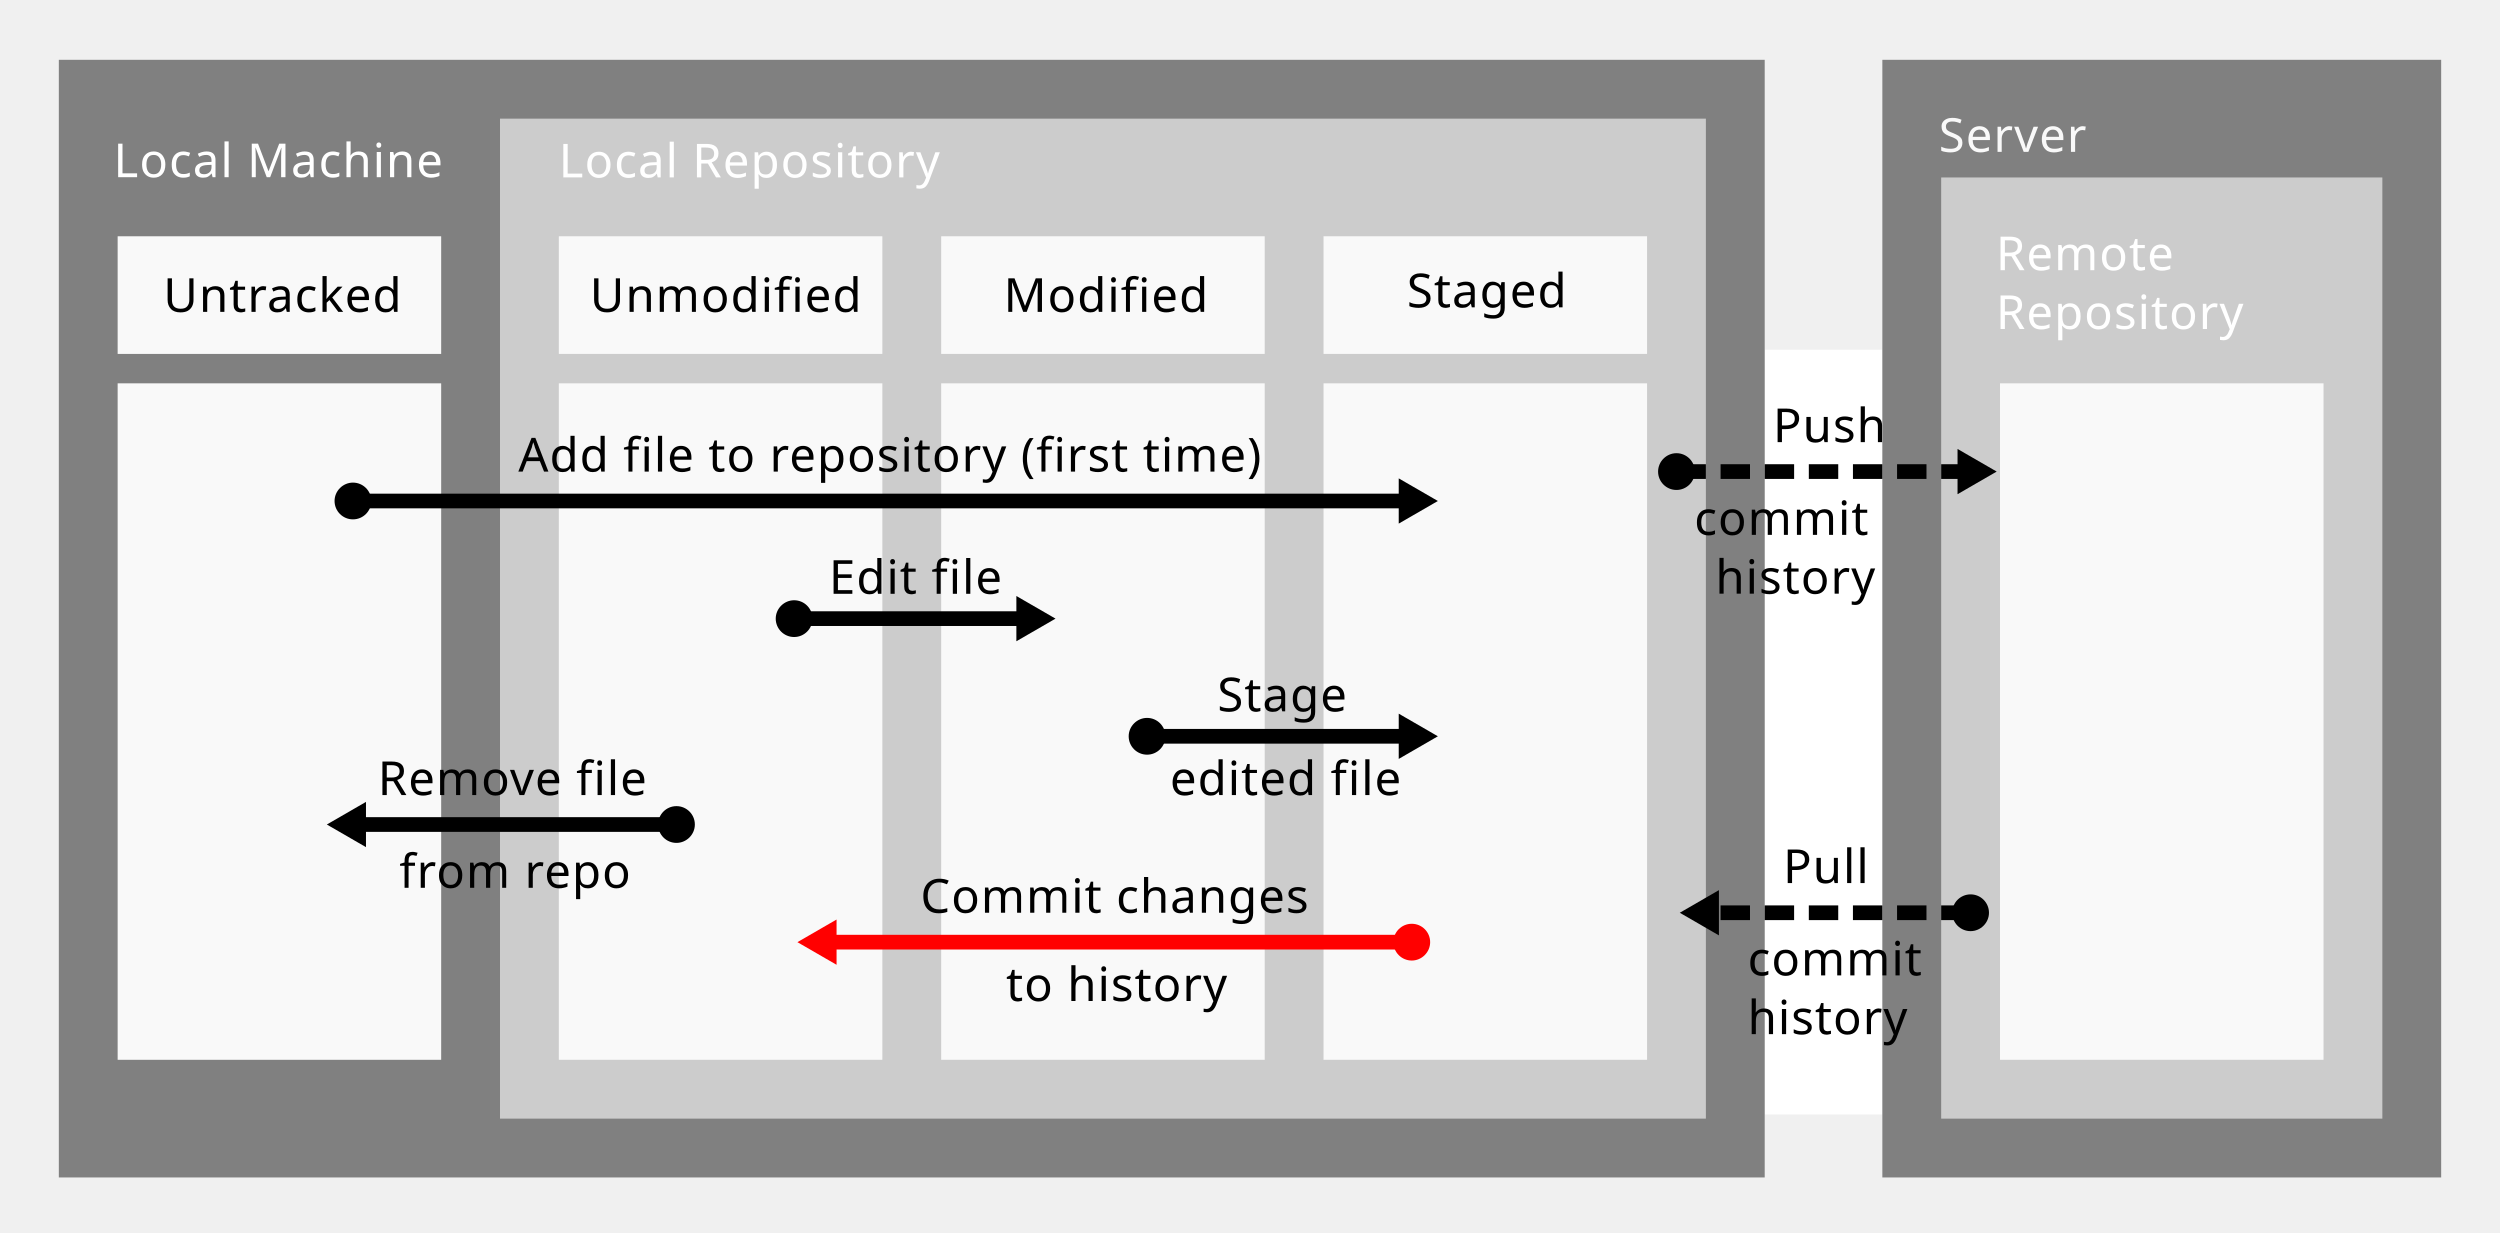
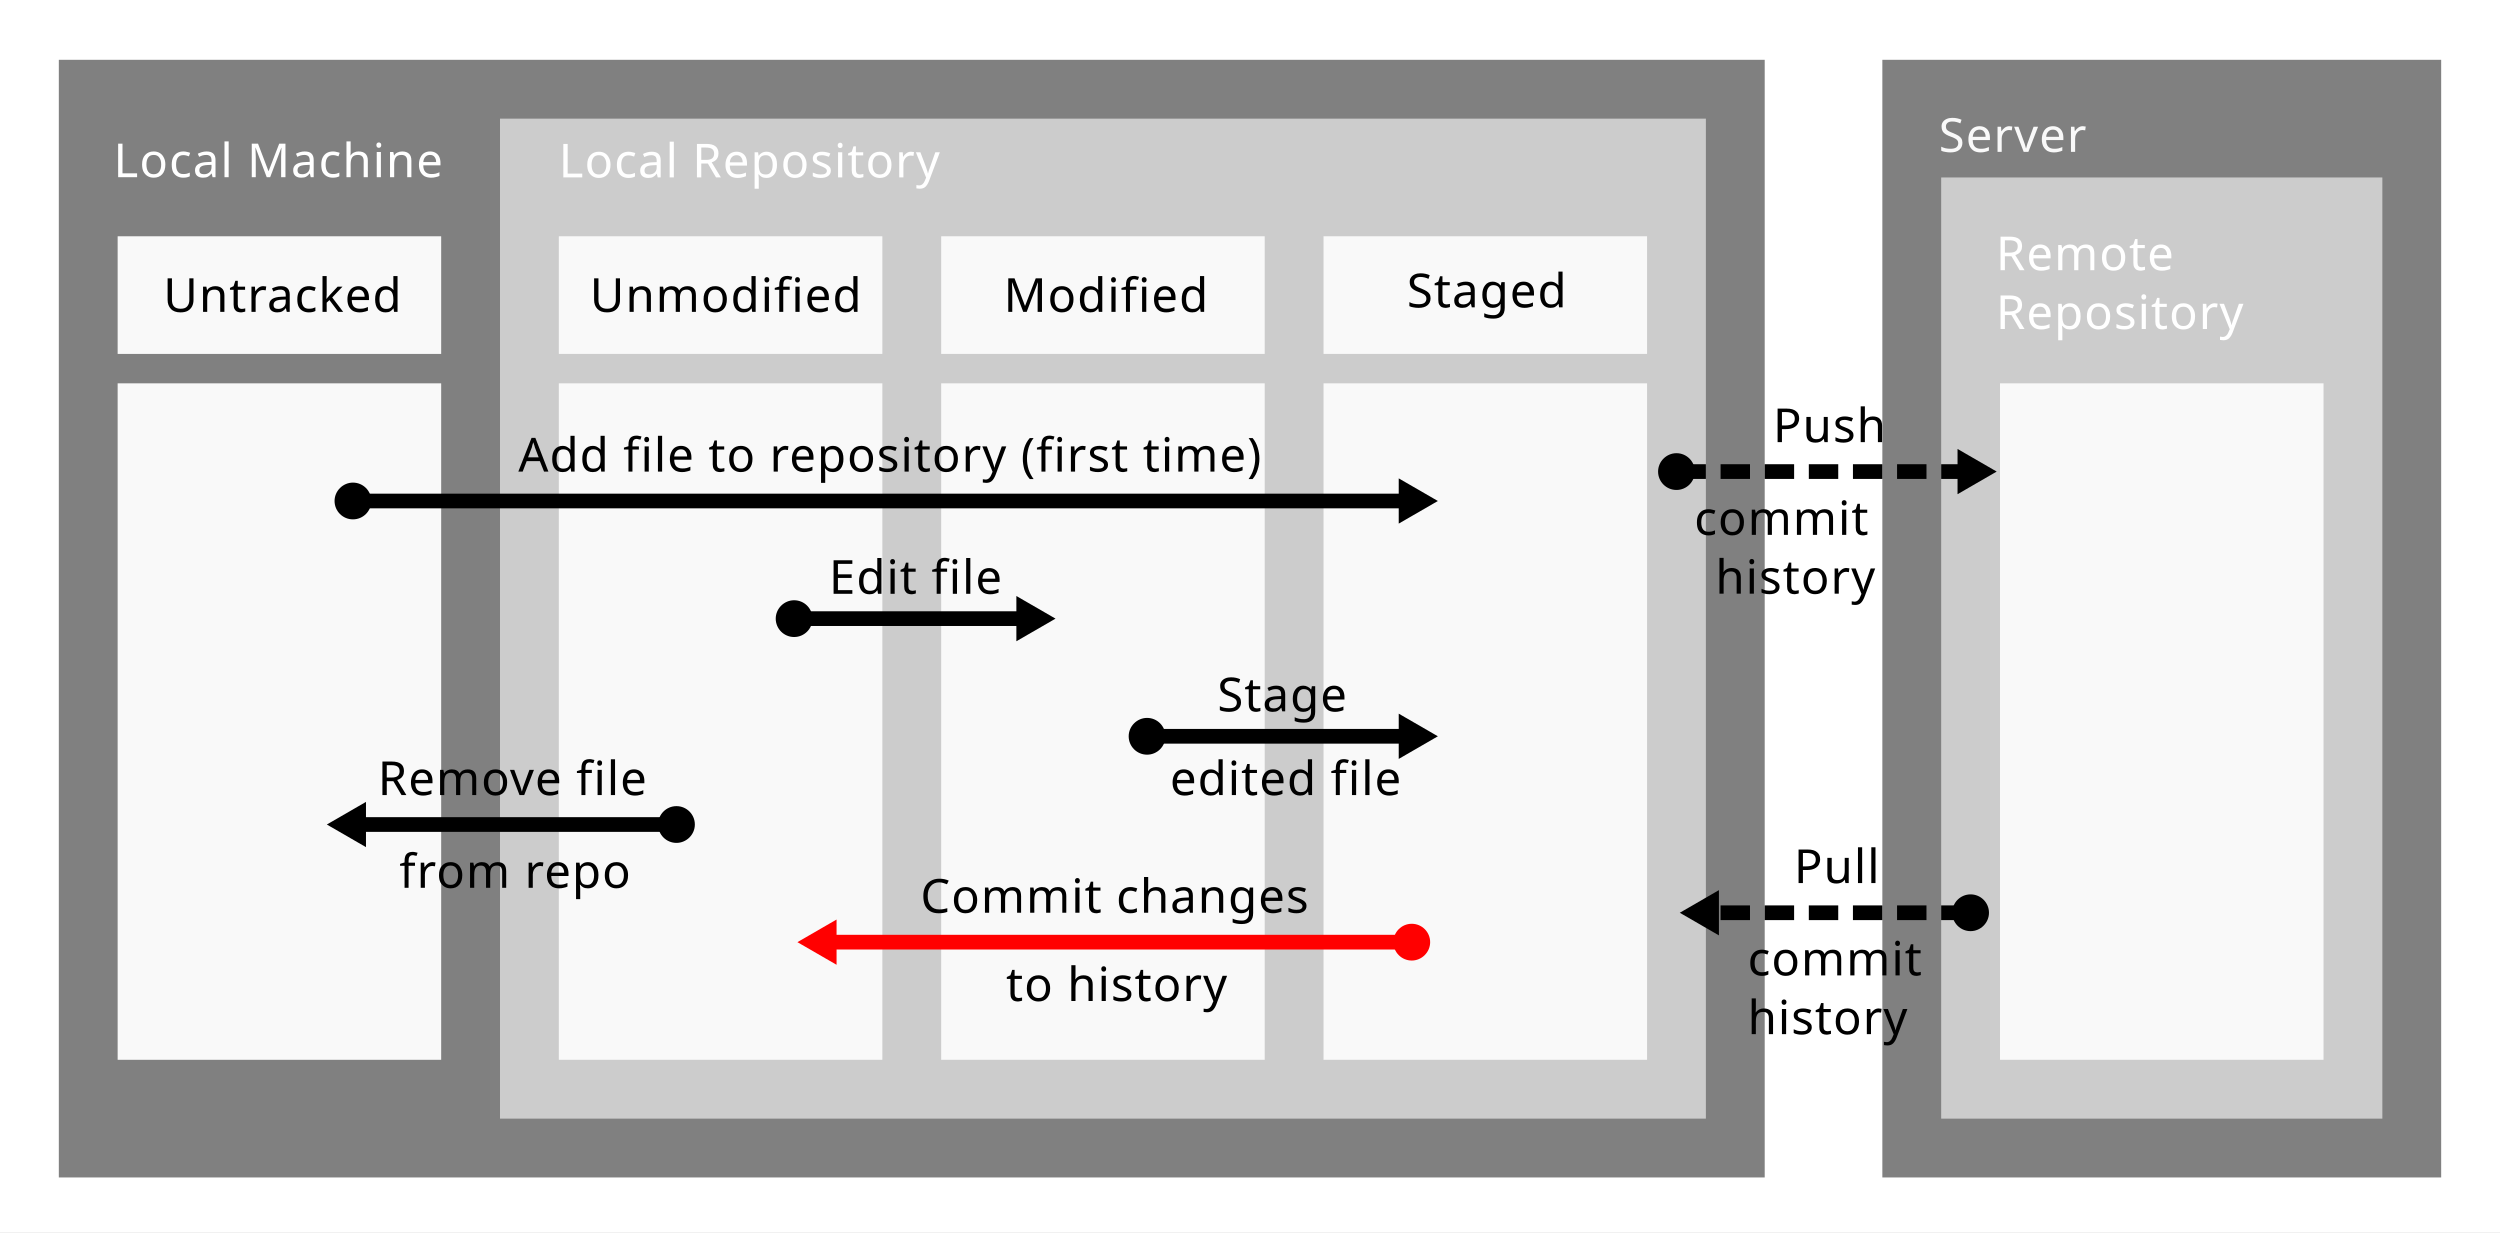
<svg xmlns="http://www.w3.org/2000/svg" width="224.896mm" height="110.836mm" viewBox="0 0 224.896 110.836" version="1.1" id="svg1">
  <defs id="defs1">
    <marker style="overflow:visible" id="marker5" refX="0" refY="0" orient="auto-start-reverse" markerWidth="0.5" markerHeight="0.5" viewBox="0 0 1 1" preserveAspectRatio="xMidYMid">
      <path transform="scale(0.5)" style="fill:context-stroke;fill-rule:evenodd;stroke:context-stroke;stroke-width:1pt" d="M 5.77,0 -2.88,5 V -5 Z" id="path5" />
    </marker>
    <marker style="overflow:visible" id="Triangle" refX="0" refY="0" orient="auto-start-reverse" markerWidth="0.5" markerHeight="0.5" viewBox="0 0 1 1" preserveAspectRatio="xMidYMid">
      <path transform="scale(0.5)" style="fill:context-stroke;fill-rule:evenodd;stroke:context-stroke;stroke-width:1pt" d="M 5.77,0 -2.88,5 V -5 Z" id="path135" />
    </marker>
    <marker style="overflow:visible" id="Dot" refX="0" refY="0" orient="auto" markerWidth="0.5" markerHeight="0.5" viewBox="0 0 1 1" preserveAspectRatio="xMidYMid">
      <path transform="scale(0.5)" style="fill:context-stroke;fill-rule:evenodd;stroke:none" d="M 5,0 C 5,2.76 2.76,5 0,5 -2.76,5 -5,2.76 -5,0 c 0,-2.76 2.3,-5 5,-5 2.76,0 5,2.24 5,5 z" id="path17" />
    </marker>
    <marker style="overflow:visible" id="Dot-2" refX="0" refY="0" orient="auto" markerWidth="0.5" markerHeight="0.5" viewBox="0 0 1 1" preserveAspectRatio="xMidYMid">
      <path transform="scale(0.5)" style="fill:context-stroke;fill-rule:evenodd;stroke:none" d="M 5,0 C 5,2.76 2.76,5 0,5 -2.76,5 -5,2.76 -5,0 c 0,-2.76 2.3,-5 5,-5 2.76,0 5,2.24 5,5 z" id="path17-0" />
    </marker>
    <marker style="overflow:visible" id="Dot-2-4" refX="0" refY="0" orient="auto" markerWidth="0.5" markerHeight="0.5" viewBox="0 0 1 1" preserveAspectRatio="xMidYMid">
      <path transform="scale(0.5)" style="fill:context-stroke;fill-rule:evenodd;stroke:none" d="M 5,0 C 5,2.76 2.76,5 0,5 -2.76,5 -5,2.76 -5,0 c 0,-2.76 2.3,-5 5,-5 2.76,0 5,2.24 5,5 z" id="path17-0-9" />
    </marker>
  </defs>
  <g id="layer1" transform="translate(0,-21.0778)">
-     <rect style="fill:#ffffff;stroke:none;stroke-width:1.323;stroke-miterlimit:0.5" id="rect5" width="10.583" height="68.792" x="158.75" y="52.539" />
+     <rect style="fill:#ffffff;stroke:none;stroke-width:1.323;stroke-linecap:butt;stroke-miterlimit:0.5;stroke-dasharray:none;stroke-dashoffset:0" id="rect10" width="224.896" height="110.836" x="0" y="21.078" />
    <rect style="fill:#808080;stroke-width:0.1;stroke-linecap:round" id="rect3" width="153.458" height="100.542" x="5.292" y="26.458" />
    <rect style="fill:#808080;stroke-width:0.1;stroke-linecap:round" id="rect3-2" width="50.271" height="100.542" x="169.333" y="26.458" />
    <rect style="fill:#cccccc;stroke-width:0.1;stroke-linecap:round" id="rect4-5" width="39.688" height="84.667" x="174.625" y="37.042" />
    <rect style="fill:#cccccc;stroke-width:0.1;stroke-linecap:round" id="rect4" width="108.479" height="89.958" x="44.979" y="31.75" />
    <rect style="fill:#f9f9f9;stroke-width:0.089;stroke-linecap:round" id="rect1" width="29.104" height="10.583" x="10.583" y="42.333" />
    <rect style="fill:#f9f9f9;stroke-width:0.089;stroke-linecap:round" id="rect2" width="29.104" height="60.854" x="10.583" y="55.562" />
    <rect style="fill:#f9f9f9;stroke-width:0.089;stroke-linecap:round" id="rect1-3" width="29.104" height="10.583" x="50.271" y="42.333" />
    <rect style="fill:#f9f9f9;stroke-width:0.089;stroke-linecap:round" id="rect2-7" width="29.104" height="60.854" x="50.271" y="55.562" />
    <rect style="fill:#f9f9f9;stroke-width:0.089;stroke-linecap:round" id="rect1-3-2" width="29.104" height="10.583" x="84.667" y="42.333" />
    <rect style="fill:#f9f9f9;stroke-width:0.089;stroke-linecap:round" id="rect2-7-8" width="29.104" height="60.854" x="84.667" y="55.562" />
    <rect style="fill:#f9f9f9;stroke-width:0.089;stroke-linecap:round" id="rect1-3-2-6" width="29.104" height="10.583" x="119.062" y="42.333" />
    <rect style="fill:#f9f9f9;stroke-width:0.089;stroke-linecap:round" id="rect2-7-8-1" width="29.104" height="60.854" x="119.062" y="55.562" />
    <rect style="fill:#f9f9f9;stroke-width:0.089;stroke-linecap:round" id="rect2-7-8-1-9" width="29.104" height="60.854" x="179.917" y="55.562" />
    <text xml:space="preserve" style="font-size:4.233px;line-height:normal;font-family:Bagnard;-inkscape-font-specification:Bagnard;text-decoration-color:#000000;letter-spacing:0.106px;fill:#000000;stroke-width:0.1;stroke-linecap:round" x="14.705" y="49.134" id="text2">
      <tspan id="tspan2" style="font-style:normal;font-variant:normal;font-weight:normal;font-stretch:normal;font-family:'Albert Sans';-inkscape-font-specification:'Albert Sans';fill:#000000;stroke-width:0.1" x="14.705" y="49.134">Untracked</tspan>
    </text>
    <text xml:space="preserve" style="font-size:4.233px;line-height:normal;font-family:Bagnard;-inkscape-font-specification:Bagnard;text-decoration-color:#000000;letter-spacing:0.106px;fill:#000000;stroke-width:0.1;stroke-linecap:round" x="53.069" y="49.136" id="text2-4">
      <tspan id="tspan2-5" style="font-style:normal;font-variant:normal;font-weight:normal;font-stretch:normal;font-family:'Albert Sans';-inkscape-font-specification:'Albert Sans';fill:#000000;stroke-width:0.1" x="53.069" y="49.136">Unmodified</tspan>
    </text>
    <text xml:space="preserve" style="font-size:4.233px;line-height:normal;font-family:Bagnard;-inkscape-font-specification:Bagnard;text-decoration-color:#000000;letter-spacing:0.106px;fill:#000000;stroke-width:0.1;stroke-linecap:round" x="90.297" y="49.136" id="text2-4-1">
      <tspan id="tspan2-5-0" style="font-style:normal;font-variant:normal;font-weight:normal;font-stretch:normal;font-family:'Albert Sans';-inkscape-font-specification:'Albert Sans';fill:#000000;stroke-width:0.1" x="90.297" y="49.136">Modified</tspan>
    </text>
    <text xml:space="preserve" style="font-size:4.233px;line-height:normal;font-family:Bagnard;-inkscape-font-specification:Bagnard;text-decoration-color:#000000;letter-spacing:0.106px;fill:#000000;stroke-width:0.1;stroke-linecap:round" x="126.566" y="48.726" id="text2-4-1-0">
      <tspan id="tspan2-5-0-6" style="font-style:normal;font-variant:normal;font-weight:normal;font-stretch:normal;font-family:'Albert Sans';-inkscape-font-specification:'Albert Sans';fill:#000000;stroke-width:0.1" x="126.566" y="48.726">Staged</tspan>
    </text>
    <text xml:space="preserve" style="font-size:4.233px;line-height:normal;font-family:Bagnard;-inkscape-font-specification:Bagnard;text-decoration-color:#000000;letter-spacing:0.106px;fill:#000000;stroke-width:0.1;stroke-linecap:round" x="174.409" y="34.743" id="text2-4-1-0-4-6">
      <tspan id="tspan2-5-0-6-7-1" style="font-style:normal;font-variant:normal;font-weight:normal;font-stretch:normal;font-family:'Albert Sans';-inkscape-font-specification:'Albert Sans';fill:#f9f9f9;stroke-width:0.1" x="174.409" y="34.743">Server</tspan>
    </text>
    <path style="fill:#ff0000;stroke:#000000;stroke-width:1.323;stroke-linecap:butt;stroke-miterlimit:0.5;stroke-dasharray:none;marker-start:url(#Dot);marker-end:url(#Triangle)" d="M 31.75,66.146 H 127" id="path4" />
    <path style="fill:#ff0000;stroke:#000000;stroke-width:1.323;stroke-linecap:butt;stroke-dasharray:none;marker-start:url(#Dot);marker-end:url(#marker5)" d="M 60.854,95.25 H 31.75" id="path4-8" />
    <path style="fill:#ff0000;stroke:#ff0000;stroke-width:1.323;stroke-linecap:butt;stroke-dasharray:none;marker-start:url(#Dot);marker-end:url(#marker5)" d="M 127,105.833 H 74.083" id="path4-8-1" />
    <path style="fill:#ff0000;stroke:#000000;stroke-width:1.323;stroke-linecap:butt;stroke-dasharray:none;marker-start:url(#Dot);marker-end:url(#marker5)" d="M 71.437,76.729 H 92.604" id="path4-7" />
    <path style="fill:#ff0000;stroke:#000000;stroke-width:1.323;stroke-linecap:butt;stroke-dasharray:none;marker-start:url(#Dot);marker-end:url(#marker5)" d="M 103.188,87.313 H 127" id="path4-7-7" />
    <path style="fill:#ff0000;stroke:#000000;stroke-width:1.323;stroke-linecap:butt;stroke-dasharray:2.646, 1.323;stroke-dashoffset:0;marker-start:url(#Dot-2);marker-end:url(#marker5)" d="m 150.812,63.5 h 26.458" id="path4-7-7-2" />
    <path style="fill:#ff0000;stroke:#000000;stroke-width:1.323;stroke-linecap:butt;stroke-dasharray:2.646, 1.323;stroke-dashoffset:0;marker-start:url(#Dot-2-4);marker-end:url(#marker5)" d="m 177.271,103.188 h -23.812" id="path4-7-7-2-8" />
    <text xml:space="preserve" style="font-style:normal;font-variant:normal;font-weight:normal;font-stretch:normal;font-size:4.233px;line-height:normal;font-family:'Albert Sans';-inkscape-font-specification:'Albert Sans';text-decoration-color:#000000;letter-spacing:0.106px;fill:#ffffff;stroke:none;stroke-width:1.323;stroke-linecap:butt;stroke-miterlimit:0.5;stroke-dasharray:2.646, 1.323;stroke-dashoffset:0" x="10.223" y="37.012" id="text4">
      <tspan id="tspan4" style="fill:#ffffff;stroke:none;stroke-width:1.323" x="10.223" y="37.012">Local Machine</tspan>
    </text>
    <text xml:space="preserve" style="font-style:normal;font-variant:normal;font-weight:normal;font-stretch:normal;font-size:4.233px;line-height:normal;font-family:'Albert Sans';-inkscape-font-specification:'Albert Sans';text-decoration-color:#000000;letter-spacing:0.106px;fill:#ffffff;stroke:none;stroke-width:1.323;stroke-linecap:butt;stroke-miterlimit:0.5;stroke-dasharray:2.646, 1.323;stroke-dashoffset:0" x="50.271" y="37.042" id="text4-0">
      <tspan id="tspan4-9" style="fill:#ffffff;stroke:none;stroke-width:1.323" x="50.271" y="37.042">Local Repository</tspan>
    </text>
    <text xml:space="preserve" style="font-style:normal;font-variant:normal;font-weight:normal;font-stretch:normal;font-size:4.233px;line-height:normal;font-family:'Albert Sans';-inkscape-font-specification:'Albert Sans';text-decoration-color:#000000;letter-spacing:0.106px;fill:#ffffff;stroke:none;stroke-width:1.323;stroke-linecap:butt;stroke-miterlimit:0.5;stroke-dasharray:2.646, 1.323;stroke-dashoffset:0" x="179.557" y="45.381" id="text4-0-1">
      <tspan id="tspan4-9-1" style="fill:#ffffff;stroke:none;stroke-width:1.323" x="179.557" y="45.381">Remote </tspan>
      <tspan style="fill:#ffffff;stroke:none;stroke-width:1.323" x="179.557" y="50.673" id="tspan5">Repository</tspan>
    </text>
    <text xml:space="preserve" style="font-style:normal;font-variant:normal;font-weight:normal;font-stretch:normal;font-size:4.233px;line-height:normal;font-family:'Albert Sans';-inkscape-font-specification:'Albert Sans';text-decoration-color:#000000;letter-spacing:0.106px;fill:#f9f9f9;stroke:none;stroke-width:1.323;stroke-linecap:butt;stroke-miterlimit:0.5;stroke-dasharray:none;stroke-dashoffset:0" x="46.629" y="63.5" id="text6">
      <tspan id="tspan6" style="fill:#000000;stroke-width:1.323" x="46.629" y="63.5">Add file to repository (first time)</tspan>
    </text>
    <text xml:space="preserve" style="font-style:normal;font-variant:normal;font-weight:normal;font-stretch:normal;font-size:4.233px;line-height:normal;font-family:'Albert Sans';-inkscape-font-specification:'Albert Sans';text-decoration-color:#000000;letter-spacing:0.106px;fill:#f9f9f9;stroke:none;stroke-width:1.323;stroke-linecap:butt;stroke-miterlimit:0.5;stroke-dasharray:none;stroke-dashoffset:0" x="159.504" y="60.854" id="text6-5">
      <tspan id="tspan6-9" style="fill:#000000;stroke-width:1.323" x="159.504" y="60.854">Push</tspan>
    </text>
-     <text xml:space="preserve" style="font-style:normal;font-variant:normal;font-weight:normal;font-stretch:normal;font-size:4.233px;line-height:normal;font-family:'Albert Sans';-inkscape-font-specification:'Albert Sans';text-decoration-color:#000000;letter-spacing:0.106px;fill:#f9f9f9;stroke:none;stroke-width:1.323;stroke-linecap:butt;stroke-miterlimit:0.5;stroke-dasharray:none;stroke-dashoffset:0" x="160.414" y="100.512" id="text6-5-7">
-       <tspan id="tspan6-9-8" style="fill:#000000;stroke-width:1.323" x="160.414" y="100.512">Pull</tspan>
+     <text xml:space="preserve" style="font-style:normal;font-variant:normal;font-weight:normal;font-stretch:normal;font-size:4.233px;line-height:normal;font-family:'Albert Sans';-inkscape-font-specification:'Albert Sans';text-decoration-color:#000000;letter-spacing:0.106px;fill:#f9f9f9;stroke:none;stroke-width:1.323;stroke-linecap:butt;stroke-miterlimit:0.5;stroke-dasharray:none;stroke-dashoffset:0" x="161.389" y="100.512" id="text6-5-7">
+       <tspan id="tspan6-9-8" style="fill:#000000;stroke-width:1.323" x="161.389" y="100.512">Pull</tspan>
    </text>
    <text xml:space="preserve" style="font-style:normal;font-variant:normal;font-weight:normal;font-stretch:normal;font-size:4.233px;line-height:normal;font-family:'Albert Sans';-inkscape-font-specification:'Albert Sans';text-decoration-color:#000000;letter-spacing:0.106px;fill:#f9f9f9;stroke:none;stroke-width:1.323;stroke-linecap:butt;stroke-miterlimit:0.5;stroke-dasharray:none;stroke-dashoffset:0" x="109.515" y="85.073" id="text6-6">
      <tspan id="tspan6-3" style="fill:#000000;stroke-width:1.323" x="109.515" y="85.073">Stage </tspan>
    </text>
    <text xml:space="preserve" style="font-style:normal;font-variant:normal;font-weight:normal;font-stretch:normal;font-size:4.233px;line-height:normal;font-family:'Albert Sans';-inkscape-font-specification:'Albert Sans';text-decoration-color:#000000;letter-spacing:0.106px;fill:#f9f9f9;stroke:none;stroke-width:1.323;stroke-linecap:butt;stroke-miterlimit:0.5;stroke-dasharray:none;stroke-dashoffset:0" x="82.797" y="103.188" id="text6-6-0">
      <tspan id="tspan6-3-4" style="fill:#000000;stroke-width:1.323" x="82.797" y="103.188">Commit changes</tspan>
    </text>
    <text xml:space="preserve" style="font-style:normal;font-variant:normal;font-weight:normal;font-stretch:normal;font-size:4.233px;line-height:normal;font-family:'Albert Sans';-inkscape-font-specification:'Albert Sans';text-decoration-color:#000000;letter-spacing:0.106px;fill:#f9f9f9;stroke:none;stroke-width:1.323;stroke-linecap:butt;stroke-miterlimit:0.5;stroke-dasharray:none;stroke-dashoffset:0" x="90.506" y="111.125" id="text6-6-0-7">
      <tspan id="tspan6-3-4-6" style="fill:#000000;stroke-width:1.323" x="90.506" y="111.125">to history</tspan>
    </text>
    <text xml:space="preserve" style="font-style:normal;font-variant:normal;font-weight:normal;font-stretch:normal;font-size:4.233px;line-height:normal;font-family:'Albert Sans';-inkscape-font-specification:'Albert Sans';text-decoration-color:#000000;letter-spacing:0.106px;fill:#f9f9f9;stroke:none;stroke-width:1.323;stroke-linecap:butt;stroke-miterlimit:0.5;stroke-dasharray:none;stroke-dashoffset:0" x="105.249" y="92.604" id="text6-6-4">
      <tspan id="tspan6-3-8" style="fill:#000000;stroke-width:1.323" x="105.249" y="92.604">edited file</tspan>
    </text>
    <text xml:space="preserve" style="font-style:normal;font-variant:normal;font-weight:normal;font-stretch:normal;font-size:4.233px;line-height:normal;font-family:'Albert Sans';-inkscape-font-specification:'Albert Sans';text-decoration-color:#000000;letter-spacing:0.106px;fill:#f9f9f9;stroke:none;stroke-width:1.323;stroke-linecap:butt;stroke-miterlimit:0.5;stroke-dasharray:none;stroke-dashoffset:0" x="33.995" y="92.604" id="text6-7">
      <tspan id="tspan6-6" style="fill:#000000;stroke-width:1.323" x="33.995" y="92.604">Remove file</tspan>
      <tspan style="fill:#000000;stroke-width:1.323" x="33.995" y="97.896" id="tspan7" />
      <tspan style="fill:#000000;stroke-width:1.323" x="33.995" y="103.188" id="tspan8" />
    </text>
    <text xml:space="preserve" style="font-style:normal;font-variant:normal;font-weight:normal;font-stretch:normal;font-size:4.233px;line-height:normal;font-family:'Albert Sans';-inkscape-font-specification:'Albert Sans';text-decoration-color:#000000;letter-spacing:0.106px;fill:#f9f9f9;stroke:none;stroke-width:1.323;stroke-linecap:butt;stroke-miterlimit:0.5;stroke-dasharray:none;stroke-dashoffset:0" x="35.926" y="100.948" id="text6-7-5">
      <tspan style="fill:#000000;stroke-width:1.323" x="35.926" y="100.948" id="tspan8-9">from repo</tspan>
    </text>
    <text xml:space="preserve" style="font-style:normal;font-variant:normal;font-weight:normal;font-stretch:normal;font-size:4.233px;line-height:normal;font-family:'Albert Sans';-inkscape-font-specification:'Albert Sans';text-decoration-color:#000000;letter-spacing:0.106px;fill:#f9f9f9;stroke:none;stroke-width:1.323;stroke-linecap:butt;stroke-miterlimit:0.5;stroke-dasharray:none;stroke-dashoffset:0" x="74.581" y="74.49" id="text6-7-5-2">
      <tspan style="fill:#000000;stroke-width:1.323" x="74.581" y="74.49" id="tspan8-9-9">Edit file</tspan>
    </text>
    <text xml:space="preserve" style="font-style:normal;font-variant:normal;font-weight:normal;font-stretch:normal;font-size:4.233px;line-height:normal;font-family:'Albert Sans';-inkscape-font-specification:'Albert Sans';text-decoration-color:#000000;letter-spacing:0.106px;fill:#f9f9f9;stroke:none;stroke-width:1.323;stroke-linecap:butt;stroke-miterlimit:0.5;stroke-dasharray:none;stroke-dashoffset:0" x="164.419" y="69.194" id="text6-7-5-2-8-1">
      <tspan style="text-align:center;text-anchor:middle;fill:#000000;stroke-width:1.323" x="164.419" y="69.194" id="tspan8-9-9-8-8">commit</tspan>
      <tspan style="text-align:center;text-anchor:middle;fill:#000000;stroke-width:1.323" x="164.472" y="74.485" id="tspan10">history</tspan>
    </text>
    <text xml:space="preserve" style="font-style:normal;font-variant:normal;font-weight:normal;font-stretch:normal;font-size:4.233px;line-height:normal;font-family:'Albert Sans';-inkscape-font-specification:'Albert Sans';text-decoration-color:#000000;letter-spacing:0.106px;fill:#f9f9f9;stroke:none;stroke-width:1.323;stroke-linecap:butt;stroke-miterlimit:0.5;stroke-dasharray:none;stroke-dashoffset:0" x="157.219" y="108.818" id="text6-7-5-2-8-1-5">
      <tspan style="fill:#000000;stroke-width:1.323" x="157.219" y="108.818" id="tspan8-9-9-8-8-3">commit</tspan>
      <tspan style="fill:#000000;stroke-width:1.323" x="157.219" y="114.109" id="tspan10-8">history</tspan>
    </text>
  </g>
</svg>
